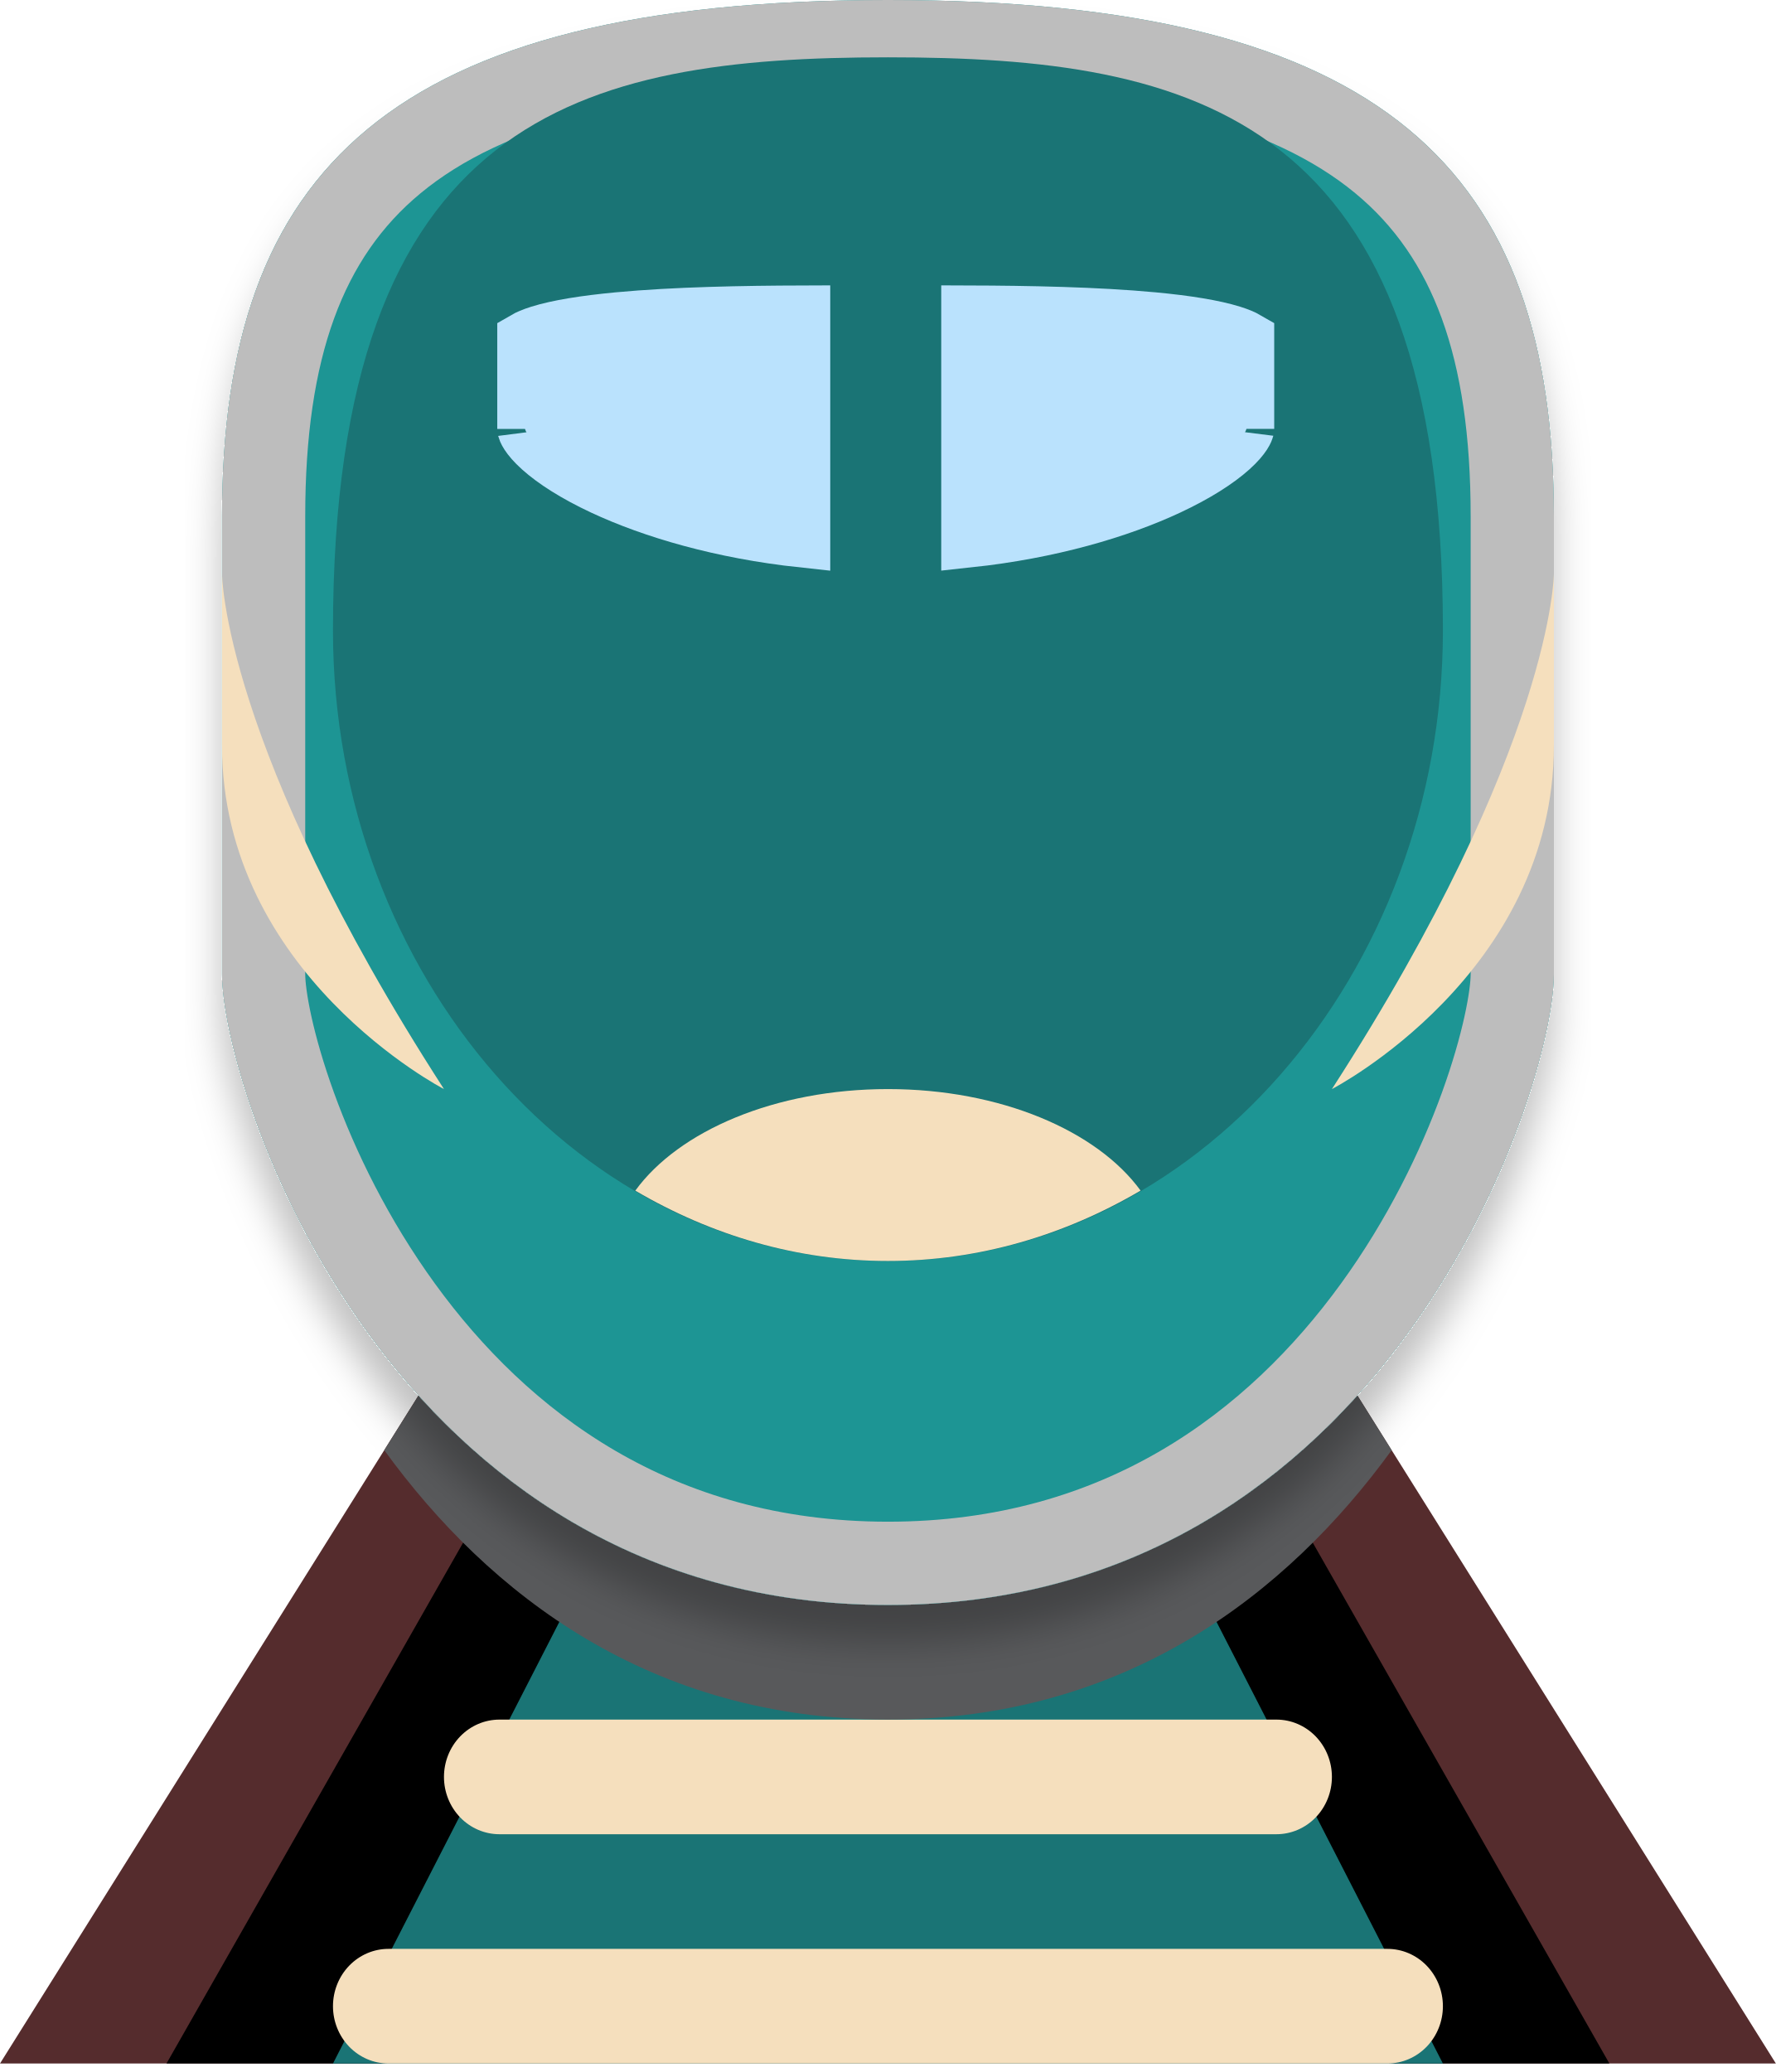
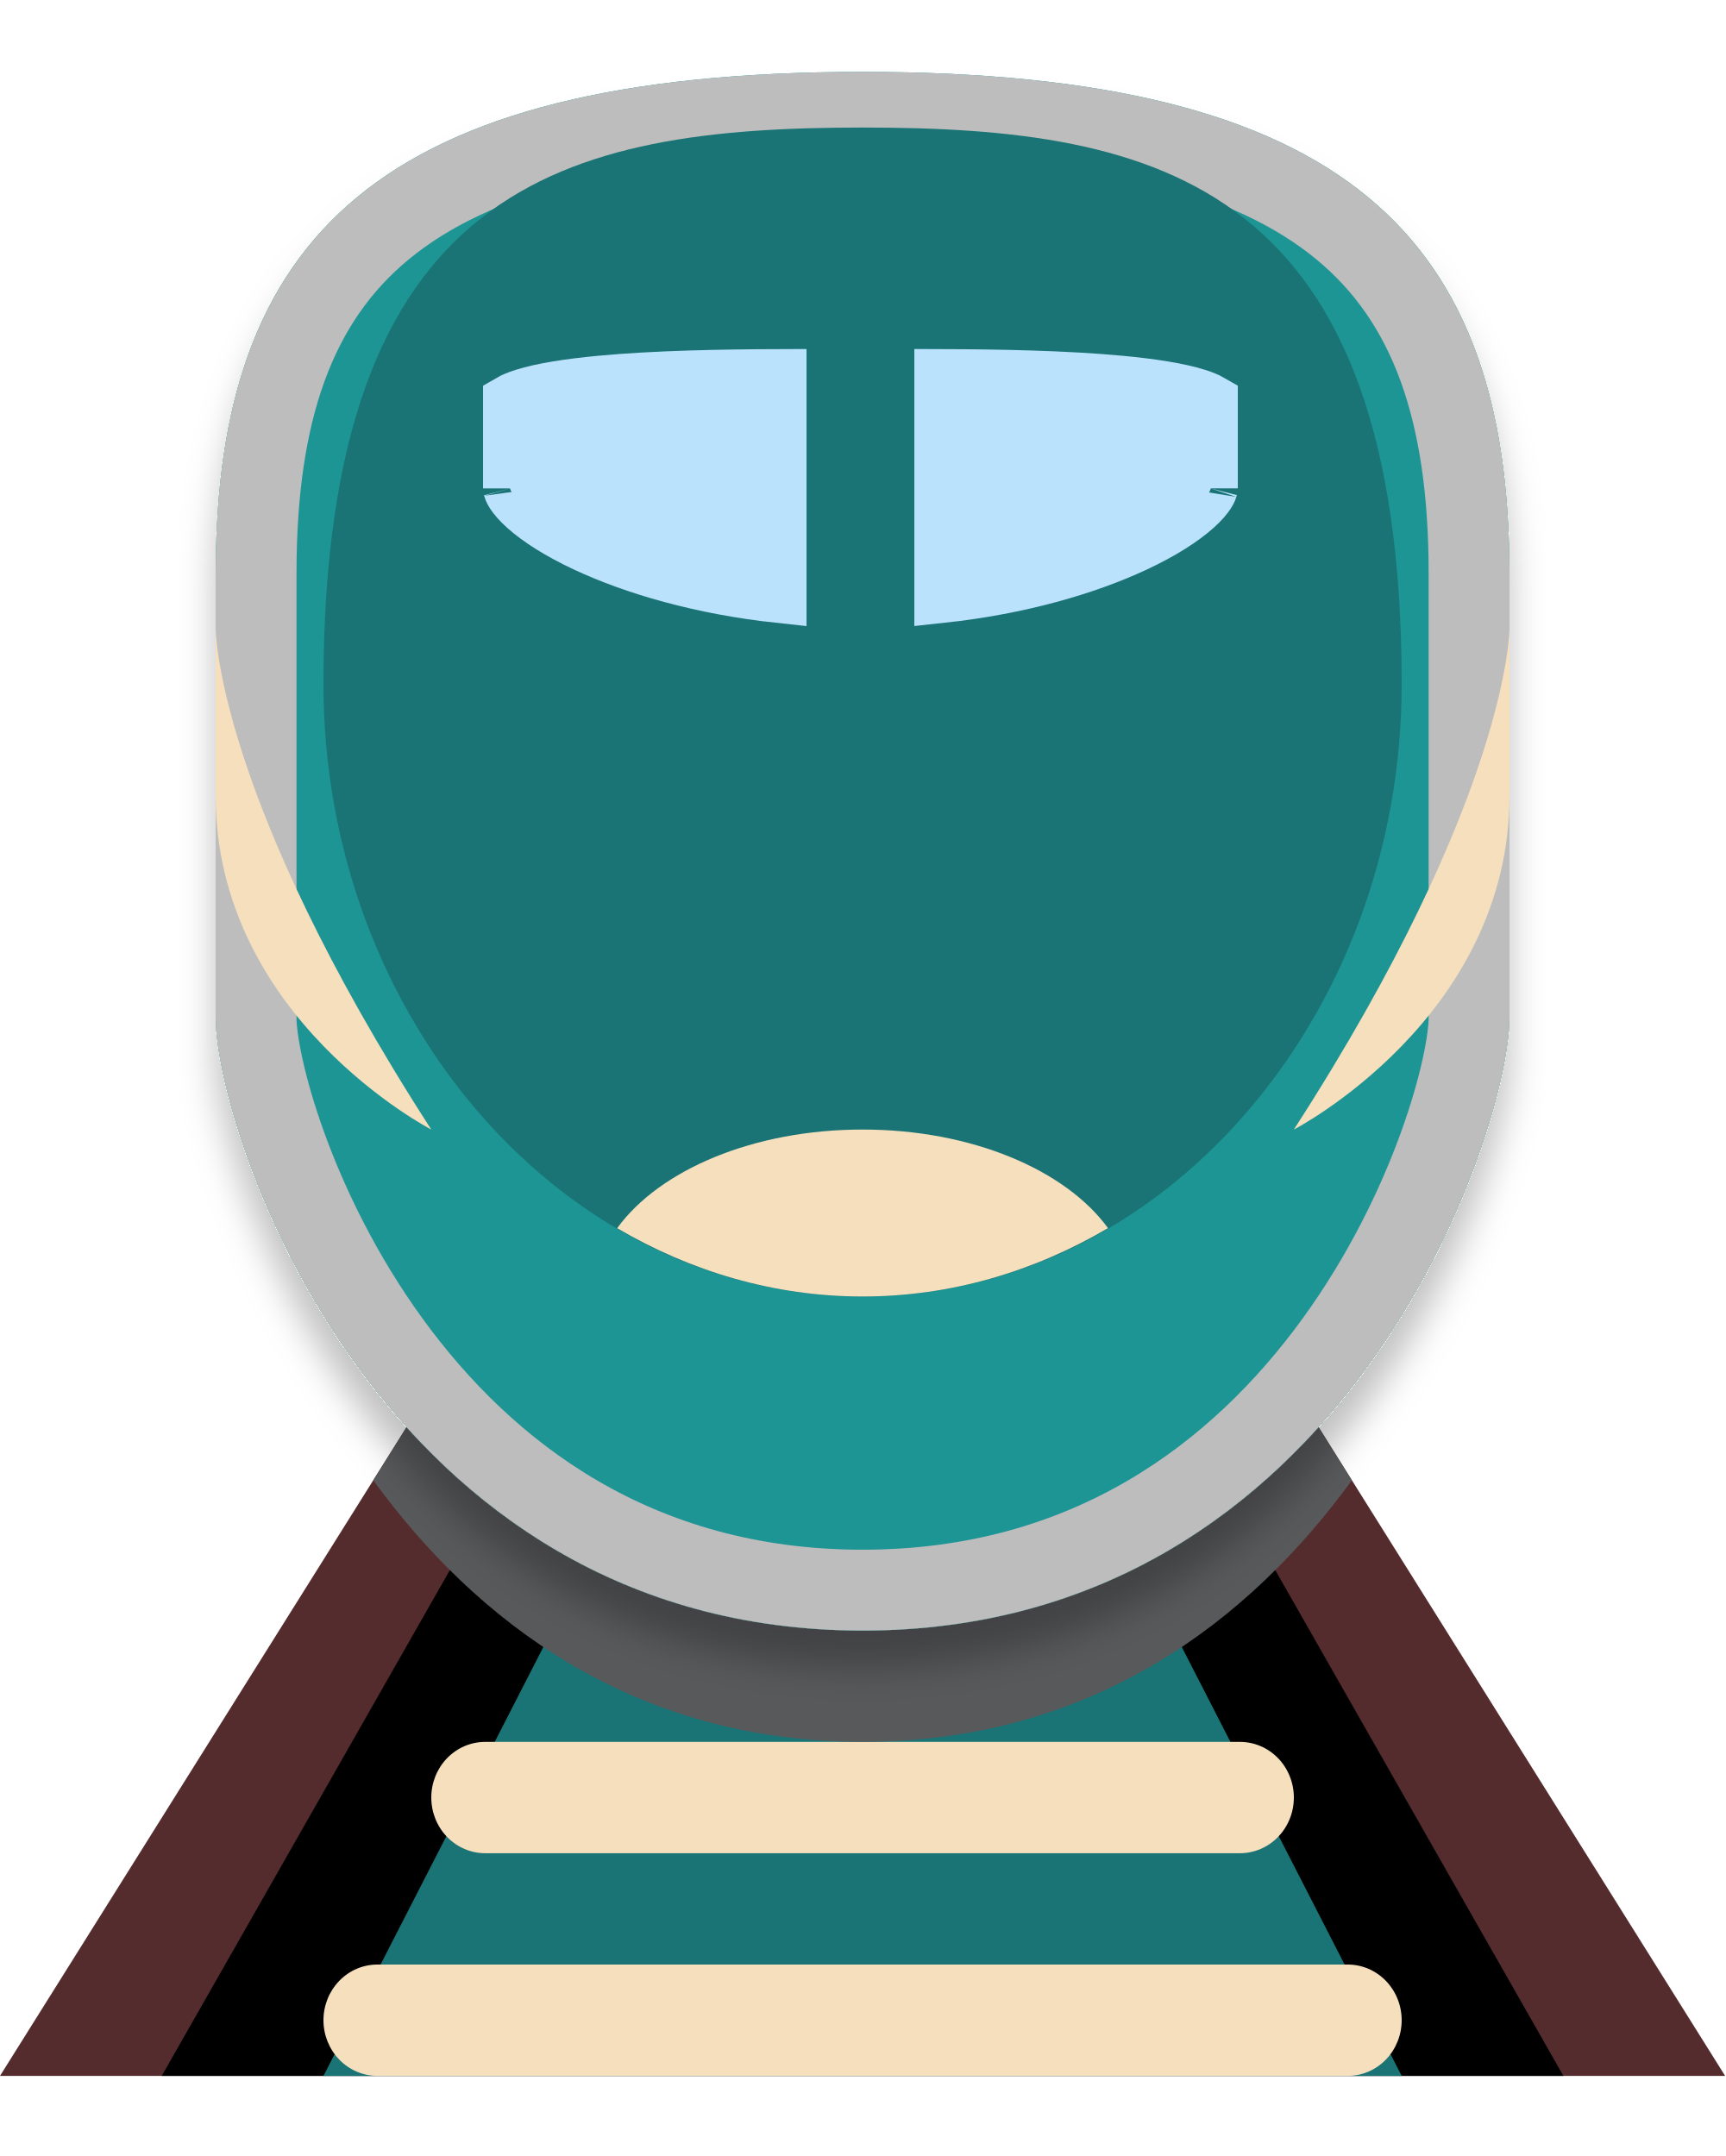
- <svg xmlns="http://www.w3.org/2000/svg" width="192" height="224" viewBox="0 0 192 224" fill="none">
+ <svg xmlns="http://www.w3.org/2000/svg" width="120" height="150" viewBox="0 0 192 224" fill="none">
  <g id="Group 11">
    <path id="Vector" d="M0 223.082H192L126 117.738H66L0 223.082Z" fill="#552C2D" />
    <path id="Vector_2" d="M18 223.082H174L114 117.738H78L18 223.082Z" fill="black" />
    <path id="Vector_3" d="M36 223.082H156L102 117.738H90L36 223.082Z" fill="#1A7475" />
    <path id="Vector_4" d="M156 216.885C156 218.529 155.368 220.105 154.243 221.267C153.117 222.429 151.591 223.082 150 223.082H42C40.409 223.082 38.883 222.429 37.757 221.267C36.632 220.105 36 218.529 36 216.885C36 215.242 36.632 213.666 37.757 212.503C38.883 211.341 40.409 210.688 42 210.688H150C151.591 210.688 153.117 211.341 154.243 212.503C155.368 213.666 156 215.242 156 216.885ZM144 192.098C144 193.742 143.368 195.318 142.243 196.48C141.117 197.642 139.591 198.295 138 198.295H54C52.409 198.295 50.883 197.642 49.757 196.48C48.632 195.318 48 193.742 48 192.098C48 190.455 48.632 188.879 49.757 187.717C50.883 186.554 52.409 185.902 54 185.902H138C139.591 185.902 141.117 186.554 142.243 187.717C143.368 188.879 144 190.455 144 192.098Z" fill="#F5DFBD" />
    <path id="Vector_5" d="M150.457 156.777L126.001 117.738H66.001L41.545 156.777C52.879 172.374 70.333 185.896 96.001 185.896C121.663 185.896 139.129 172.368 150.457 156.777Z" fill="#58595B" />
    <g id="Vector_6" filter="url(#filter0_d_96_920)">
      <path d="M96 0C42 0 24 18.59 24 55.77V105.344C24 117.732 42 173.508 96 173.508C150 173.508 168 117.732 168 105.344V55.77C168 18.59 150 0 96 0Z" fill="#1D9594" />
      <path d="M28.5 55.77C28.5 37.855 32.824 25.502 42.616 17.412C52.638 9.132 69.322 4.5 96 4.5C122.678 4.5 139.363 9.132 149.384 17.412C159.176 25.502 163.5 37.855 163.5 55.77V105.344C163.5 107.688 162.566 112.931 160.114 119.685C157.703 126.324 153.95 134.072 148.609 141.427C137.966 156.084 121.195 169.008 96 169.008C70.805 169.008 54.034 156.084 43.391 141.427C38.05 134.072 34.297 126.324 31.886 119.685C29.434 112.931 28.5 107.688 28.5 105.344V55.77Z" stroke="#BDBDBD" stroke-width="9" />
    </g>
    <path id="Vector_7" d="M36 68.164C36 12.393 62.862 6.197 96 6.197C129.138 6.197 156 12.393 156 68.164C156 105.344 129.138 136.328 96 136.328C62.862 136.321 36 105.344 36 68.164Z" fill="#1A7475" />
    <path id="Vector_8" d="M95.998 136.322C105.85 136.322 115.108 133.533 123.316 128.712C118.618 122.255 108.178 117.738 95.998 117.738C83.817 117.738 73.383 122.255 68.686 128.718C76.882 133.533 86.151 136.322 95.998 136.322Z" fill="#F5DFBD" />
    <path id="Vector_9" d="M104.762 58.349V33.861C111.131 33.883 118.554 34.016 124.674 34.592C128.256 34.929 131.204 35.402 133.189 36.022C133.964 36.264 134.465 36.491 134.762 36.663V46.362C134.762 46.359 134.761 46.361 134.759 46.368C134.737 46.452 134.542 47.196 133.075 48.514C131.622 49.819 129.361 51.28 126.339 52.693C120.964 55.205 113.505 57.41 104.762 58.349ZM56.762 46.368V36.661C57.058 36.489 57.559 36.262 58.334 36.02C60.319 35.399 63.267 34.926 66.849 34.59C72.969 34.014 80.392 33.882 86.762 33.861V58.355C78.019 57.416 70.56 55.211 65.184 52.699C62.162 51.287 59.901 49.825 58.449 48.52C56.981 47.202 56.786 46.458 56.764 46.375C56.762 46.367 56.762 46.365 56.762 46.368Z" fill="#BAE2FD" stroke="#BAE2FD" stroke-width="6" />
    <path id="Vector_10" d="M24 61.967C24 61.967 24 80.557 48 117.738C48 117.738 24 105.344 24 80.557V61.967ZM168 61.967C168 61.967 168 80.557 144 117.738C144 117.738 168 105.344 168 80.557V61.967Z" fill="#F5DFBD" />
  </g>
  <defs>
    <filter id="filter0_d_96_920" x="20" y="0" width="152" height="181.508" filterUnits="userSpaceOnUse" color-interpolation-filters="sRGB">
      <feFlood flood-opacity="0" result="BackgroundImageFix" />
      <feColorMatrix in="SourceAlpha" type="matrix" values="0 0 0 0 0 0 0 0 0 0 0 0 0 0 0 0 0 0 127 0" result="hardAlpha" />
      <feOffset dy="4" />
      <feGaussianBlur stdDeviation="2" />
      <feComposite in2="hardAlpha" operator="out" />
      <feColorMatrix type="matrix" values="0 0 0 0 0 0 0 0 0 0 0 0 0 0 0 0 0 0 0.25 0" />
      <feBlend mode="normal" in2="BackgroundImageFix" result="effect1_dropShadow_96_920" />
      <feBlend mode="normal" in="SourceGraphic" in2="effect1_dropShadow_96_920" result="shape" />
    </filter>
  </defs>
</svg>
